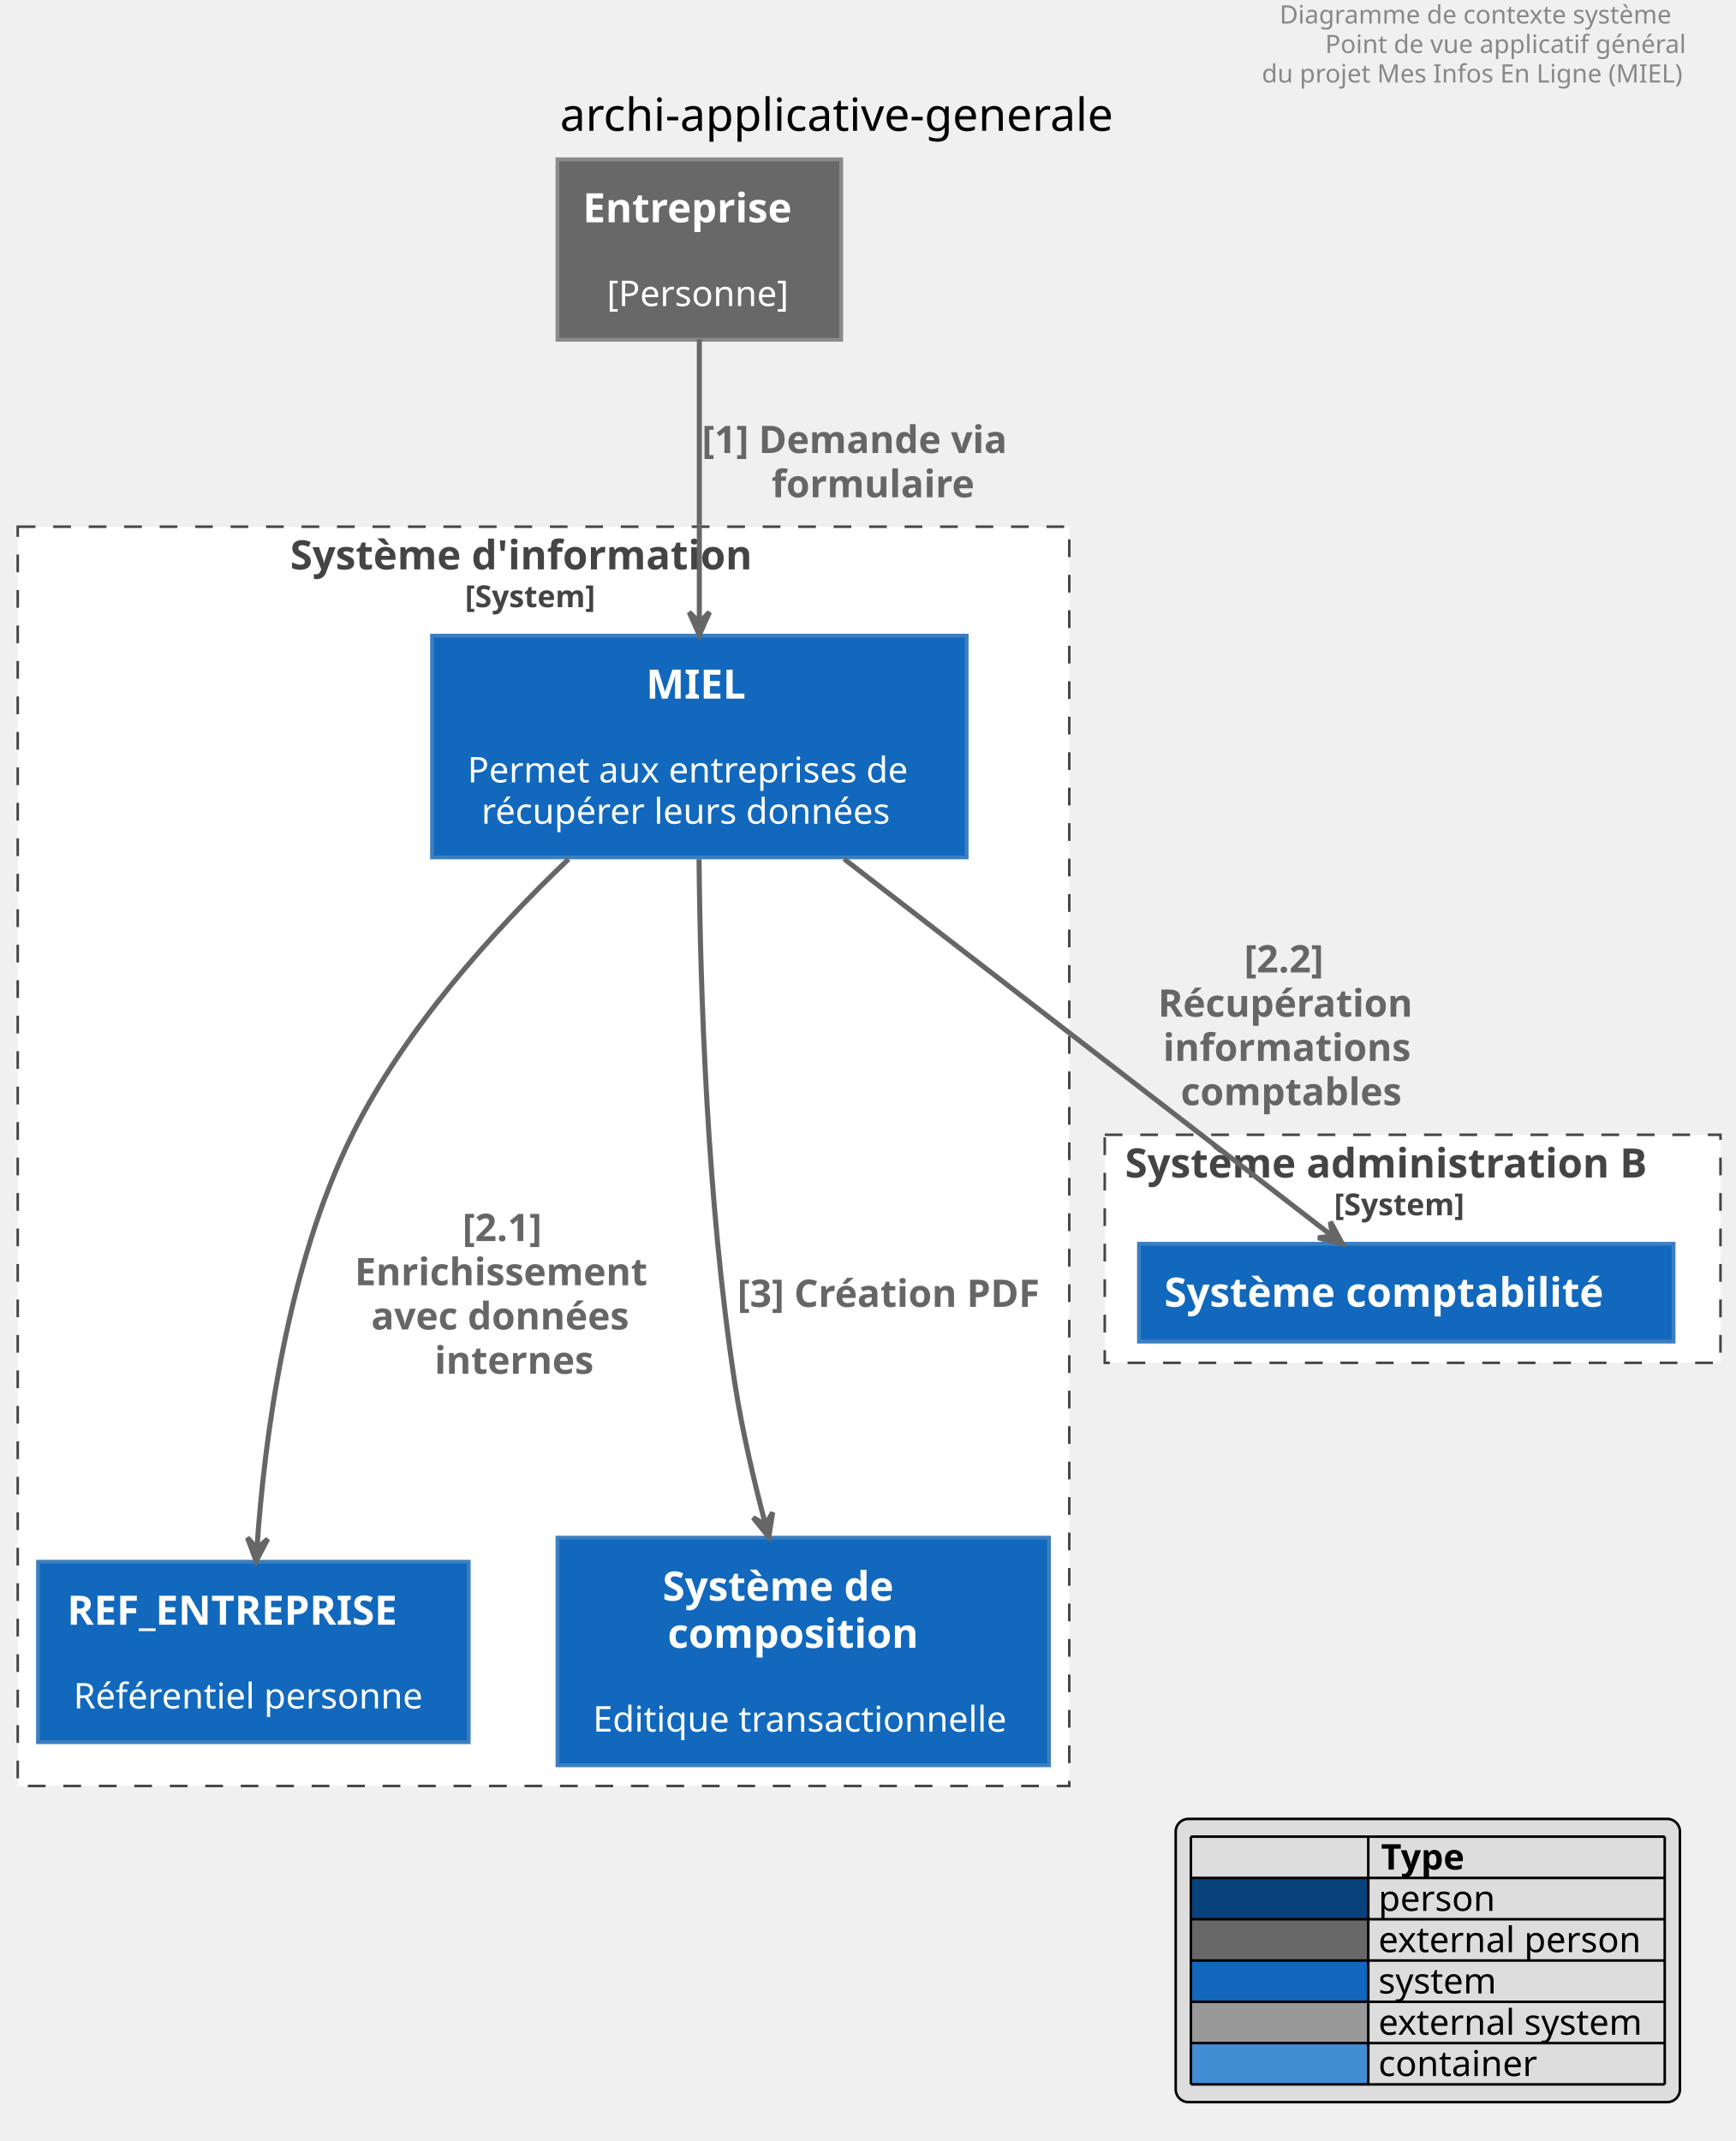
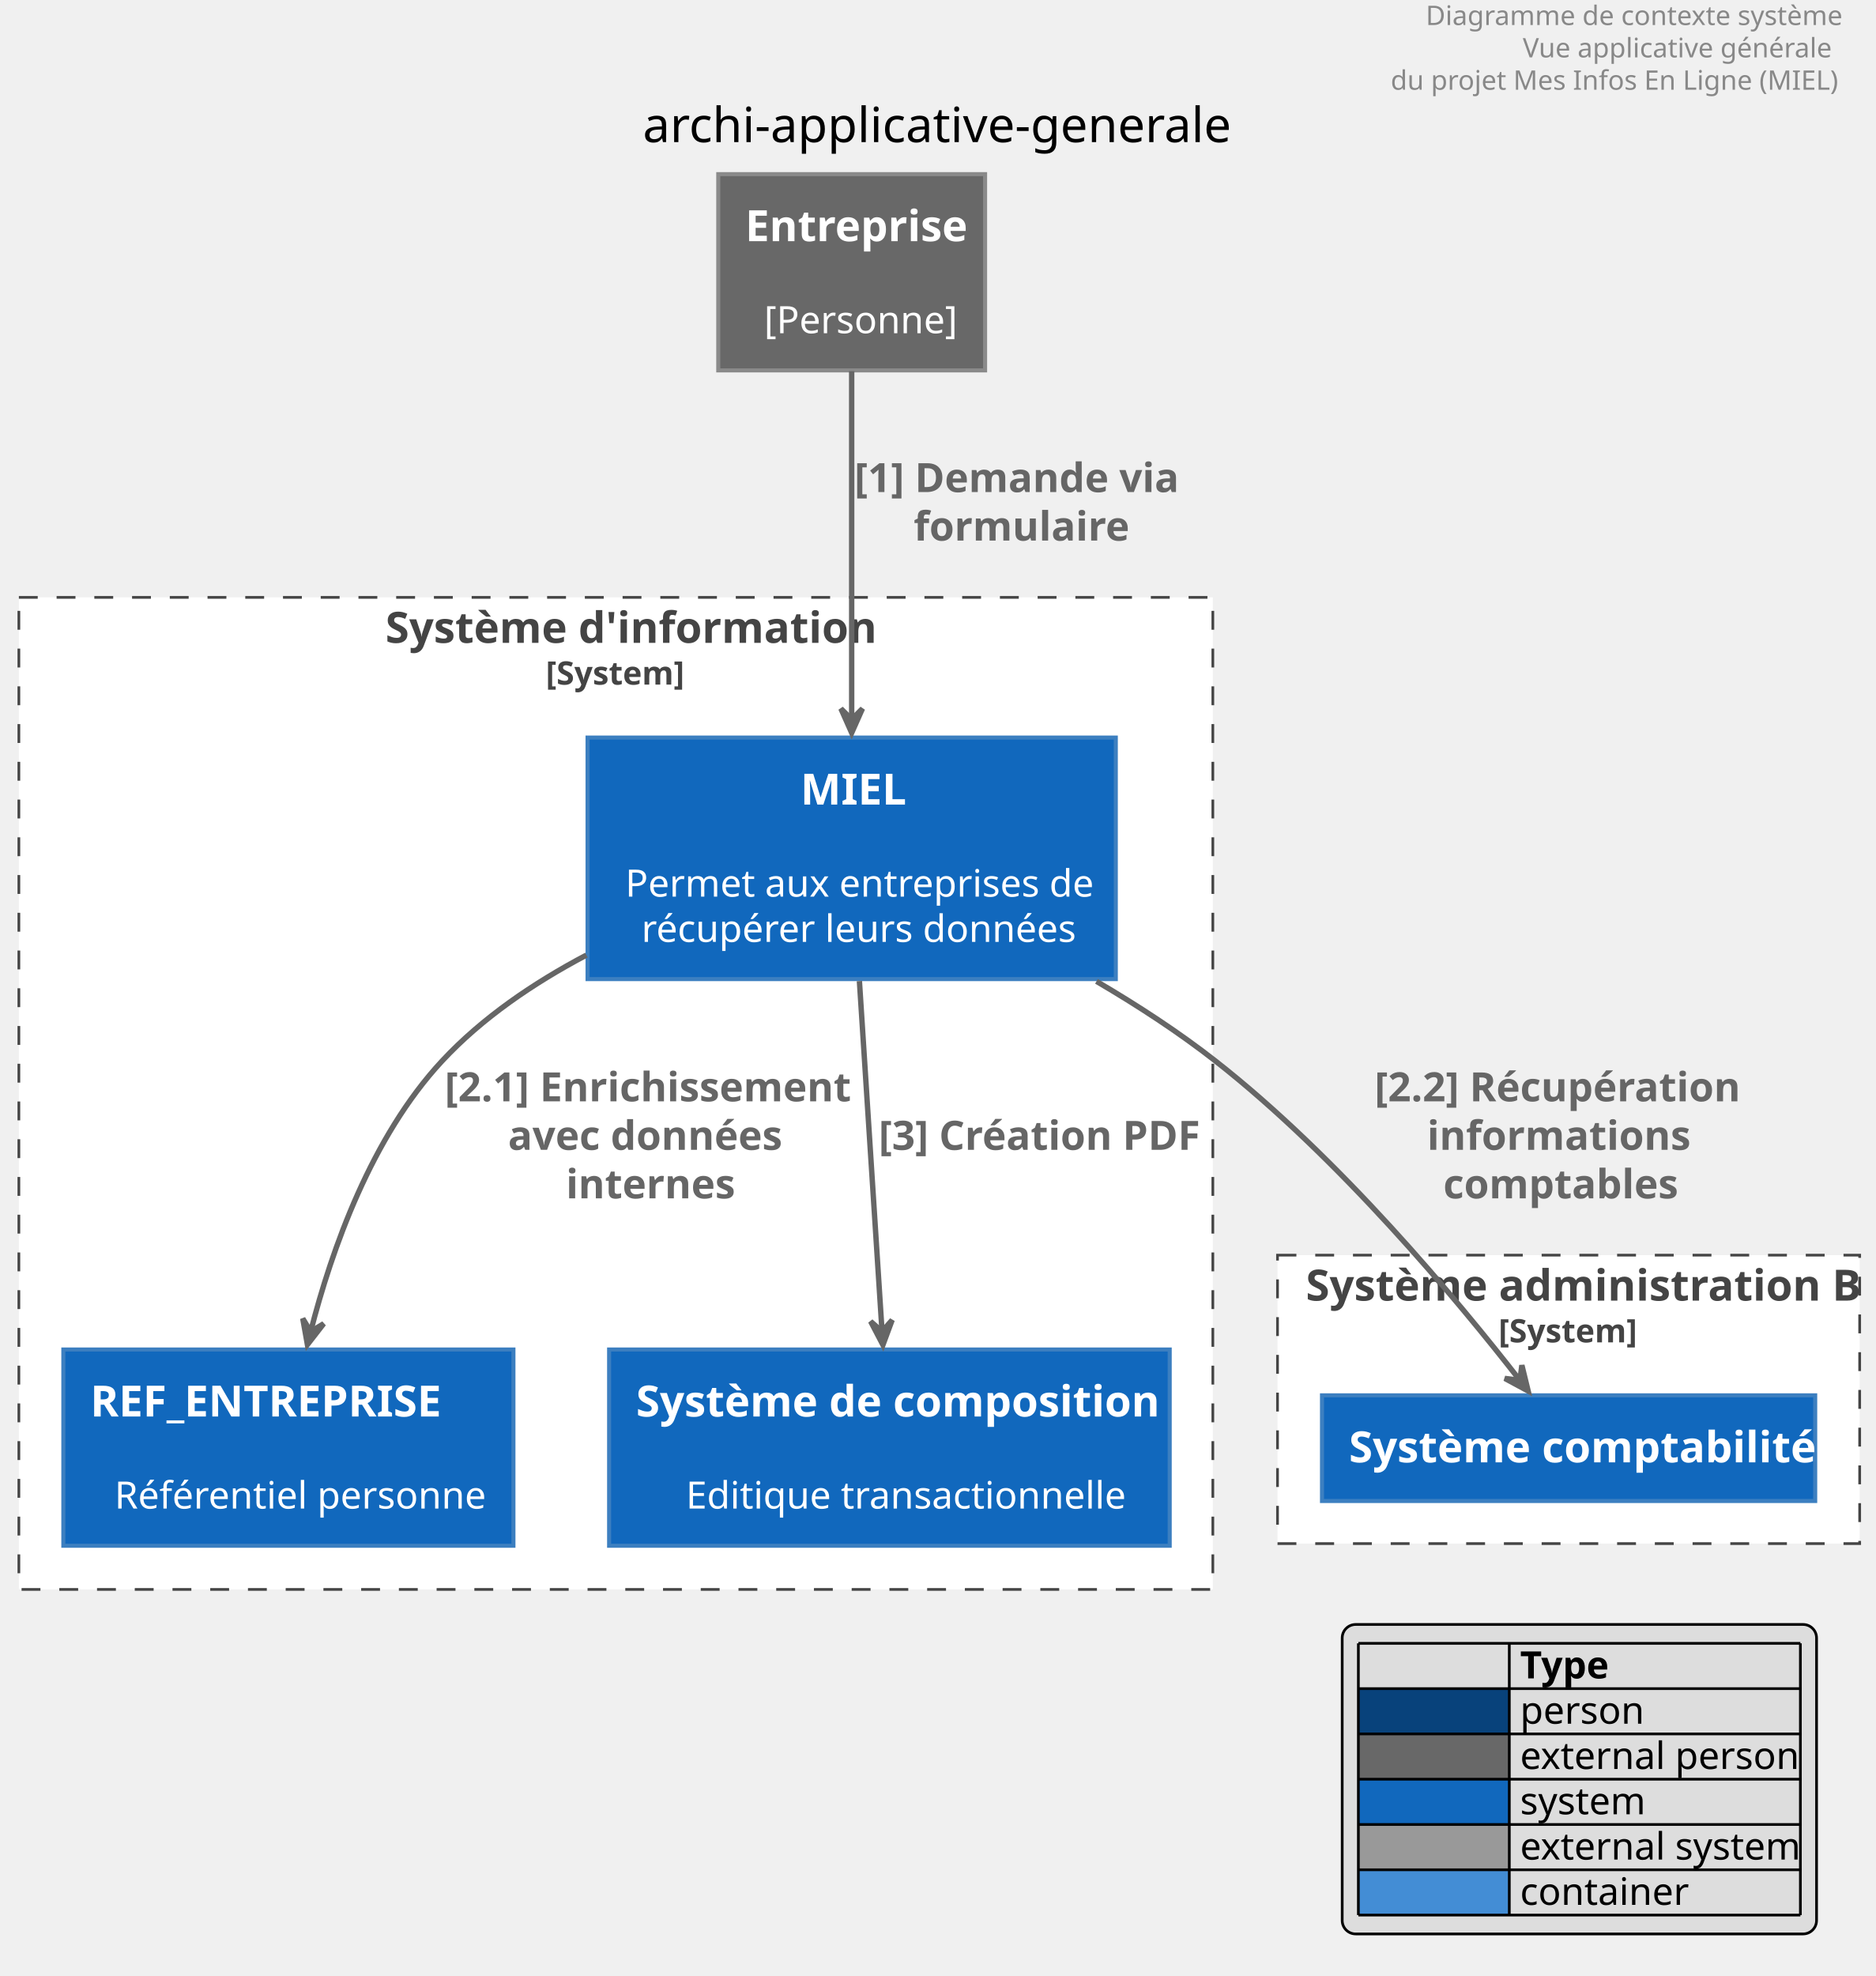
- <svg xmlns="http://www.w3.org/2000/svg" contentScriptType="application/ecmascript" contentStyleType="text/css" height="845px" preserveAspectRatio="none" style="width:685px;height:845px;" version="1.1" viewBox="0 0 685 845" width="685px" zoomAndPan="magnify">
+ <svg xmlns="http://www.w3.org/2000/svg" contentScriptType="application/ecmascript" contentStyleType="text/css" height="733px" preserveAspectRatio="none" style="width:696px;height:733px;" version="1.1" viewBox="0 0 696 733" width="696px" zoomAndPan="magnify">
  <defs />
  <g>
-     <text fill="#888888" font-family="sans-serif" font-size="10" lengthAdjust="spacingAndGlyphs" textLength="164" x="505" y="9.282">Diagramme de contexte système</text>
-     <text fill="#888888" font-family="sans-serif" font-size="10" lengthAdjust="spacingAndGlyphs" textLength="146" x="523" y="20.923">Point de vue applicatif général</text>
-     <text fill="#888888" font-family="sans-serif" font-size="10" lengthAdjust="spacingAndGlyphs" textLength="174" x="498" y="32.563">du projet Mes Infos En Ligne (MIEL)</text>
-     <text fill="#000000" font-family="sans-serif" font-size="18" lengthAdjust="spacingAndGlyphs" textLength="230" x="221" y="51.63">archi-applicative-generale</text>
-     <rect fill="#FFFFFF" height="90" style="stroke: #444444; stroke-width: 1.0; stroke-dasharray: 7.0,7.0;" width="243" x="436" y="447.875" />
-     <text fill="#444444" font-family="sans-serif" font-size="16" font-weight="bold" lengthAdjust="spacingAndGlyphs" textLength="227" x="444" y="464.727">Système administration B</text>
-     <text fill="#444444" font-family="sans-serif" font-size="12" font-weight="bold" lengthAdjust="spacingAndGlyphs" textLength="62" x="526.5" y="479.639">[System]</text>
-     <rect fill="#FFFFFF" height="497" style="stroke: #444444; stroke-width: 1.0; stroke-dasharray: 7.0,7.0;" width="415" x="7" y="207.875" />
-     <text fill="#444444" font-family="sans-serif" font-size="16" font-weight="bold" lengthAdjust="spacingAndGlyphs" textLength="200" x="114.5" y="224.727">Système d'information</text>
-     <text fill="#444444" font-family="sans-serif" font-size="12" font-weight="bold" lengthAdjust="spacingAndGlyphs" textLength="62" x="183.5" y="239.639">[System]</text>
-     <rect fill="#1168BD" height="38.625" style="stroke: #3C7FC0; stroke-width: 1.5;" width="211" x="449.5" y="490.875" />
-     <text fill="#FFFFFF" font-family="sans-serif" font-size="16" font-weight="bold" lengthAdjust="spacingAndGlyphs" textLength="191" x="459.5" y="515.727">Système comptabilité</text>
-     <rect fill="#1168BD" height="87.516" style="stroke: #3C7FC0; stroke-width: 1.5;" width="211" x="170.5" y="250.875" />
-     <text fill="#FFFFFF" font-family="sans-serif" font-size="16" font-weight="bold" lengthAdjust="spacingAndGlyphs" textLength="42" x="255" y="275.727">MIEL</text>
-     <text fill="#FFFFFF" font-family="sans-serif" font-size="14" lengthAdjust="spacingAndGlyphs" textLength="0" x="278" y="292.495" />
-     <text fill="#FFFFFF" font-family="sans-serif" font-size="14" lengthAdjust="spacingAndGlyphs" textLength="183" x="184.5" y="308.792">Permet aux entreprises de</text>
-     <text fill="#FFFFFF" font-family="sans-serif" font-size="14" lengthAdjust="spacingAndGlyphs" textLength="172" x="190" y="325.089">récupérer leurs données</text>
-     <rect fill="#1168BD" height="71.219" style="stroke: #3C7FC0; stroke-width: 1.5;" width="170" x="15" y="616.375" />
-     <text fill="#FFFFFF" font-family="sans-serif" font-size="16" font-weight="bold" lengthAdjust="spacingAndGlyphs" textLength="147" x="26.5" y="641.227">REF_ENTREPRISE</text>
-     <text fill="#FFFFFF" font-family="sans-serif" font-size="14" lengthAdjust="spacingAndGlyphs" textLength="0" x="102" y="657.995" />
-     <text fill="#FFFFFF" font-family="sans-serif" font-size="14" lengthAdjust="spacingAndGlyphs" textLength="146" x="29" y="674.292">Référentiel personne</text>
-     <rect fill="#1168BD" height="89.844" style="stroke: #3C7FC0; stroke-width: 1.5;" width="194" x="220" y="606.875" />
-     <text fill="#FFFFFF" font-family="sans-serif" font-size="16" font-weight="bold" lengthAdjust="spacingAndGlyphs" textLength="105" x="261.5" y="631.727">Système de</text>
-     <text fill="#FFFFFF" font-family="sans-serif" font-size="16" font-weight="bold" lengthAdjust="spacingAndGlyphs" textLength="107" x="263.5" y="650.352">composition</text>
-     <text fill="#FFFFFF" font-family="sans-serif" font-size="14" lengthAdjust="spacingAndGlyphs" textLength="0" x="319" y="667.12" />
-     <text fill="#FFFFFF" font-family="sans-serif" font-size="14" lengthAdjust="spacingAndGlyphs" textLength="170" x="234" y="683.417">Editique transactionnelle</text>
-     <rect fill="#686868" height="71.219" style="stroke: #8A8A8A; stroke-width: 1.5;" width="112" x="220" y="62.875" />
-     <text fill="#FFFFFF" font-family="sans-serif" font-size="16" font-weight="bold" lengthAdjust="spacingAndGlyphs" textLength="92" x="230" y="87.727">Entreprise</text>
-     <text fill="#FFFFFF" font-family="sans-serif" font-size="14" lengthAdjust="spacingAndGlyphs" textLength="0" x="278" y="104.495" />
-     <text fill="#FFFFFF" font-family="sans-serif" font-size="14" lengthAdjust="spacingAndGlyphs" textLength="77" x="239.5" y="120.792">[Personne]</text>
-     <path d="M276,133.96 C276,165.162 276,210.836 276,245.56 " fill="none" id="entreprise-to-ma" style="stroke: #666666; stroke-width: 2.0;" />
-     <polygon fill="#666666" points="276,250.601,280,241.601,276,245.601,272,241.601,276,250.601" style="stroke: #666666; stroke-width: 2.0;" />
-     <text fill="#666666" font-family="sans-serif" font-size="15" font-weight="bold" lengthAdjust="spacingAndGlyphs" textLength="135" x="277" y="178.798">[1] Demande via</text>
-     <text fill="#666666" font-family="sans-serif" font-size="15" font-weight="bold" lengthAdjust="spacingAndGlyphs" textLength="85" x="304.5" y="196.259">formulaire</text>
-     <path d="M224.388,339.068 C194.838,367.229 159.64,406.173 139,447.875 C113.025,500.356 104.311,568.347 101.411,611.05 " fill="none" id="ma-to-ref1" style="stroke: #666666; stroke-width: 2.0;" />
-     <polygon fill="#666666" points="101.086,616.13,105.653,607.404,101.406,611.14,97.67,606.892,101.086,616.13" style="stroke: #666666; stroke-width: 2.0;" />
-     <text fill="#666666" font-family="sans-serif" font-size="15" font-weight="bold" lengthAdjust="spacingAndGlyphs" textLength="40" x="182.5" y="489.798">[2.1]</text>
-     <text fill="#666666" font-family="sans-serif" font-size="15" font-weight="bold" lengthAdjust="spacingAndGlyphs" textLength="125" x="140" y="507.259">Enrichissement</text>
-     <text fill="#666666" font-family="sans-serif" font-size="15" font-weight="bold" lengthAdjust="spacingAndGlyphs" textLength="112" x="146.5" y="524.72">avec données</text>
-     <text fill="#666666" font-family="sans-serif" font-size="15" font-weight="bold" lengthAdjust="spacingAndGlyphs" textLength="67" x="171.5" y="542.181">internes</text>
-     <path d="M333.133,339.005 C391.63,384.188 480.232,452.624 525.745,487.779 " fill="none" id="ma-to-p1" style="stroke: #666666; stroke-width: 2.0;" />
-     <polygon fill="#666666" points="529.747,490.869,525.069,482.202,525.79,487.813,520.179,488.533,529.747,490.869" style="stroke: #666666; stroke-width: 2.0;" />
-     <text fill="#666666" font-family="sans-serif" font-size="15" font-weight="bold" lengthAdjust="spacingAndGlyphs" textLength="40" x="491" y="383.798">[2.2]</text>
-     <text fill="#666666" font-family="sans-serif" font-size="15" font-weight="bold" lengthAdjust="spacingAndGlyphs" textLength="108" x="457" y="401.259">Récupération</text>
-     <text fill="#666666" font-family="sans-serif" font-size="15" font-weight="bold" lengthAdjust="spacingAndGlyphs" textLength="104" x="459" y="418.72">informations</text>
-     <text fill="#666666" font-family="sans-serif" font-size="15" font-weight="bold" lengthAdjust="spacingAndGlyphs" textLength="95" x="466" y="436.181">comptables</text>
-     <path d="M275.888,339.124 C276.356,389.48 278.956,474.052 290,545.875 C292.836,564.318 297.473,584.22 302.11,601.744 " fill="none" id="ma-to-compo" style="stroke: #666666; stroke-width: 2.0;" />
-     <polygon fill="#666666" points="303.416,606.62,304.951,596.891,302.122,601.79,297.223,598.962,303.416,606.62" style="stroke: #666666; stroke-width: 2.0;" />
-     <text fill="#666666" font-family="sans-serif" font-size="15" font-weight="bold" lengthAdjust="spacingAndGlyphs" textLength="136" x="291" y="515.798">[3] Création PDF</text>
-     <rect fill="#DDDDDD" height="111.781" rx="5" ry="5" style="stroke: #000000; stroke-width: 1.0;" width="199" x="464" y="717.875" />
-     <text fill="#000000" font-family="sans-serif" font-size="14" font-weight="bold" lengthAdjust="spacingAndGlyphs" textLength="0" x="540" y="737.87" />
-     <text fill="#000000" font-family="sans-serif" font-size="14" font-weight="bold" lengthAdjust="spacingAndGlyphs" textLength="39" x="545" y="737.87">Type</text>
-     <rect fill="#08427B" height="16.297" style="stroke: none; stroke-width: 1.0;" width="70" x="470" y="741.172" />
-     <text fill="#000000" font-family="sans-serif" font-size="14" lengthAdjust="spacingAndGlyphs" textLength="0" x="494" y="754.167" />
-     <text fill="#000000" font-family="sans-serif" font-size="14" lengthAdjust="spacingAndGlyphs" textLength="49" x="544" y="754.167">person</text>
-     <rect fill="#686868" height="16.297" style="stroke: none; stroke-width: 1.0;" width="70" x="470" y="757.469" />
-     <text fill="#000000" font-family="sans-serif" font-size="14" lengthAdjust="spacingAndGlyphs" textLength="0" x="494" y="770.464" />
-     <text fill="#000000" font-family="sans-serif" font-size="14" lengthAdjust="spacingAndGlyphs" textLength="108" x="544" y="770.464">external person</text>
-     <rect fill="#1168BD" height="16.297" style="stroke: none; stroke-width: 1.0;" width="70" x="470" y="773.766" />
-     <text fill="#000000" font-family="sans-serif" font-size="14" lengthAdjust="spacingAndGlyphs" textLength="0" x="482" y="786.761" />
-     <text fill="#000000" font-family="sans-serif" font-size="14" lengthAdjust="spacingAndGlyphs" textLength="50" x="544" y="786.761">system</text>
-     <rect fill="#999999" height="16.297" style="stroke: none; stroke-width: 1.0;" width="70" x="470" y="790.062" />
-     <text fill="#000000" font-family="sans-serif" font-size="14" lengthAdjust="spacingAndGlyphs" textLength="0" x="494" y="803.058" />
-     <text fill="#000000" font-family="sans-serif" font-size="14" lengthAdjust="spacingAndGlyphs" textLength="109" x="544" y="803.058">external system</text>
-     <rect fill="#438DD5" height="16.297" style="stroke: none; stroke-width: 1.0;" width="70" x="470" y="806.359" />
-     <text fill="#000000" font-family="sans-serif" font-size="14" lengthAdjust="spacingAndGlyphs" textLength="0" x="482" y="819.355" />
-     <text fill="#000000" font-family="sans-serif" font-size="14" lengthAdjust="spacingAndGlyphs" textLength="65" x="544" y="819.355">container</text>
-     <line style="stroke: #000000; stroke-width: 1.0;" x1="470" x2="657" y1="724.875" y2="724.875" />
-     <line style="stroke: #000000; stroke-width: 1.0;" x1="470" x2="657" y1="741.172" y2="741.172" />
-     <line style="stroke: #000000; stroke-width: 1.0;" x1="470" x2="657" y1="757.469" y2="757.469" />
-     <line style="stroke: #000000; stroke-width: 1.0;" x1="470" x2="657" y1="773.766" y2="773.766" />
-     <line style="stroke: #000000; stroke-width: 1.0;" x1="470" x2="657" y1="790.062" y2="790.062" />
-     <line style="stroke: #000000; stroke-width: 1.0;" x1="470" x2="657" y1="806.359" y2="806.359" />
-     <line style="stroke: #000000; stroke-width: 1.0;" x1="470" x2="657" y1="822.656" y2="822.656" />
-     <line style="stroke: #000000; stroke-width: 1.0;" x1="470" x2="470" y1="724.875" y2="822.656" />
-     <line style="stroke: #000000; stroke-width: 1.0;" x1="540" x2="540" y1="724.875" y2="822.656" />
-     <line style="stroke: #000000; stroke-width: 1.0;" x1="657" x2="657" y1="724.875" y2="822.656" />
+     <text fill="#888888" font-family="sans-serif" font-size="10" lengthAdjust="spacing" textLength="151" x="529" y="9.29">Diagramme de contexte système</text>
+     <text fill="#888888" font-family="sans-serif" font-size="10" lengthAdjust="spacing" textLength="115" x="565" y="21.29">Vue applicative générale</text>
+     <text fill="#888888" font-family="sans-serif" font-size="10" lengthAdjust="spacing" textLength="167" x="516" y="33.29">du projet Mes Infos En Ligne (MIEL)</text>
+     <text fill="#000000" font-family="sans-serif" font-size="18" lengthAdjust="spacing" textLength="206" x="238.5" y="52.722">archi-applicative-generale</text>
+     <rect fill="#FFFFFF" height="107" style="stroke:#444444;stroke-width:1.0;stroke-dasharray:7.0,7.0;" width="216" x="474" y="465.6" />
+     <text fill="#444444" font-family="sans-serif" font-size="16" font-weight="bold" lengthAdjust="spacing" textLength="195" x="484.5" y="482.464">Système administration B</text>
+     <text fill="#444444" font-family="sans-serif" font-size="12" font-weight="bold" lengthAdjust="spacing" textLength="52" x="556" y="497.948">[System]</text>
+     <rect fill="#FFFFFF" height="368" style="stroke:#444444;stroke-width:1.0;stroke-dasharray:7.0,7.0;" width="443" x="7" y="221.6" />
+     <text fill="#444444" font-family="sans-serif" font-size="16" font-weight="bold" lengthAdjust="spacing" textLength="171" x="143" y="238.464">Système d'information</text>
+     <text fill="#444444" font-family="sans-serif" font-size="12" font-weight="bold" lengthAdjust="spacing" textLength="52" x="202.5" y="253.948">[System]</text>
+     <rect fill="#1168BD" height="39.2" style="stroke:#3C7FC0;stroke-width:1.5;" width="183" x="490.5" y="517.6" />
+     <text fill="#FFFFFF" font-family="sans-serif" font-size="16" font-weight="bold" lengthAdjust="spacing" textLength="163" x="500.5" y="542.464">Système comptabilité</text>
+     <rect fill="#1168BD" height="89.6" style="stroke:#3C7FC0;stroke-width:1.5;" width="196" x="218" y="273.6" />
+     <text fill="#FFFFFF" font-family="sans-serif" font-size="16" font-weight="bold" lengthAdjust="spacing" textLength="38" x="297" y="298.464">MIEL</text>
+     <text fill="#FFFFFF" font-family="sans-serif" font-size="14" lengthAdjust="spacing" textLength="0" x="318" y="315.806" />
+     <text fill="#FFFFFF" font-family="sans-serif" font-size="14" lengthAdjust="spacing" textLength="168" x="232" y="332.606">Permet aux entreprises de</text>
+     <text fill="#FFFFFF" font-family="sans-serif" font-size="14" lengthAdjust="spacing" textLength="156" x="238" y="349.406">récupérer leurs données</text>
+     <rect fill="#1168BD" height="72.8" style="stroke:#3C7FC0;stroke-width:1.5;" width="167" x="23.5" y="500.6" />
+     <text fill="#FFFFFF" font-family="sans-serif" font-size="16" font-weight="bold" lengthAdjust="spacing" textLength="147" x="33.5" y="525.464">REF_ENTREPRISE</text>
+     <text fill="#FFFFFF" font-family="sans-serif" font-size="14" lengthAdjust="spacing" textLength="0" x="109" y="542.806" />
+     <text fill="#FFFFFF" font-family="sans-serif" font-size="14" lengthAdjust="spacing" textLength="133" x="42.5" y="559.606">Référentiel personne</text>
+     <rect fill="#1168BD" height="72.8" style="stroke:#3C7FC0;stroke-width:1.5;" width="208" x="226" y="500.6" />
+     <text fill="#FFFFFF" font-family="sans-serif" font-size="16" font-weight="bold" lengthAdjust="spacing" textLength="188" x="236" y="525.464">Système de composition</text>
+     <text fill="#FFFFFF" font-family="sans-serif" font-size="14" lengthAdjust="spacing" textLength="0" x="332" y="542.806" />
+     <text fill="#FFFFFF" font-family="sans-serif" font-size="14" lengthAdjust="spacing" textLength="155" x="254.5" y="559.606">Editique transactionnelle</text>
+     <rect fill="#686868" height="72.8" style="stroke:#8A8A8A;stroke-width:1.5;" width="99" x="266.5" y="64.6" />
+     <text fill="#FFFFFF" font-family="sans-serif" font-size="16" font-weight="bold" lengthAdjust="spacing" textLength="79" x="276.5" y="89.464">Entreprise</text>
+     <text fill="#FFFFFF" font-family="sans-serif" font-size="14" lengthAdjust="spacing" textLength="0" x="318" y="106.806" />
+     <text fill="#FFFFFF" font-family="sans-serif" font-size="14" lengthAdjust="spacing" textLength="69" x="283.5" y="123.606">[Personne]</text>
+     <path d="M316,137.69 C316,172.98 316,227.38 316,267.13 " fill="none" id="entreprise-to-ma" style="stroke:#666666;stroke-width:2.0;" />
+     <polygon fill="#666666" points="316,271.86,320,262.86,316,266.86,312,262.86,316,271.86" style="stroke:#666666;stroke-width:2.0;" />
+     <text fill="#666666" font-family="sans-serif" font-size="15" font-weight="bold" lengthAdjust="spacing" textLength="112" x="317" y="182.535">[1] Demande via</text>
+     <text fill="#666666" font-family="sans-serif" font-size="15" font-weight="bold" lengthAdjust="spacing" textLength="72" x="339" y="200.535">formulaire</text>
+     <path d="M217.58,354.3 C197.99,364.63 178.89,377.59 164,393.6 C137.89,421.68 123.12,463.22 115.2,494.21 " fill="none" id="ma-to-ref1" style="stroke:#666666;stroke-width:2.0;" />
+     <polygon fill="#666666" points="114.06,498.8,120.102,491.022,115.259,493.946,112.335,489.103,114.06,498.8" style="stroke:#666666;stroke-width:2.0;" />
+     <text fill="#666666" font-family="sans-serif" font-size="15" font-weight="bold" lengthAdjust="spacing" textLength="143" x="165" y="408.535">[2.1] Enrichissement</text>
+     <text fill="#666666" font-family="sans-serif" font-size="15" font-weight="bold" lengthAdjust="spacing" textLength="96" x="188.5" y="426.535">avec données</text>
+     <text fill="#666666" font-family="sans-serif" font-size="15" font-weight="bold" lengthAdjust="spacing" textLength="57" x="210" y="444.535">internes</text>
+     <path d="M406.83,364.03 C422.13,373 437.43,382.97 451,393.6 C496.77,429.45 540.5,481.92 564.05,512.18 " fill="none" id="ma-to-p1" style="stroke:#666666;stroke-width:2.0;" />
+     <polygon fill="#666666" points="567,516,564.663,506.432,563.943,512.043,558.332,511.323,567,516" style="stroke:#666666;stroke-width:2.0;" />
+     <text fill="#666666" font-family="sans-serif" font-size="15" font-weight="bold" lengthAdjust="spacing" textLength="128" x="510" y="408.535">[2.2] Récupération</text>
+     <text fill="#666666" font-family="sans-serif" font-size="15" font-weight="bold" lengthAdjust="spacing" textLength="89" x="529.5" y="426.535">informations</text>
+     <text fill="#666666" font-family="sans-serif" font-size="15" font-weight="bold" lengthAdjust="spacing" textLength="81" x="535.5" y="444.535">comptables</text>
+     <path d="M318.87,363.93 C321.33,402.06 324.86,456.66 327.28,494.09 " fill="none" id="ma-to-compo" style="stroke:#666666;stroke-width:2.0;" />
+     <polygon fill="#666666" points="327.59,498.9,331.016,489.666,327.275,493.91,323.032,490.169,327.59,498.9" style="stroke:#666666;stroke-width:2.0;" />
+     <text fill="#666666" font-family="sans-serif" font-size="15" font-weight="bold" lengthAdjust="spacing" textLength="116" x="326" y="426.535">[3] Création PDF</text>
+     <rect fill="#DDDDDD" height="114.8" rx="5" ry="5" style="stroke:#000000;stroke-width:1.0;" width="176" x="498" y="602.6" />
+     <text fill="#000000" font-family="sans-serif" font-size="14" font-weight="bold" lengthAdjust="spacing" textLength="0" x="560" y="622.606" />
+     <text fill="#000000" font-family="sans-serif" font-size="14" font-weight="bold" lengthAdjust="spacing" textLength="34" x="564" y="622.606">Type</text>
+     <rect fill="#08427B" height="16.8" style="stroke:none;stroke-width:1.0;" width="56" x="504" y="626.4" />
+     <text fill="#000000" font-family="sans-serif" font-size="14" lengthAdjust="spacing" textLength="0" x="528" y="639.406" />
+     <text fill="#000000" font-family="sans-serif" font-size="14" lengthAdjust="spacing" textLength="44" x="564" y="639.406">person</text>
+     <rect fill="#686868" height="16.8" style="stroke:none;stroke-width:1.0;" width="56" x="504" y="643.2" />
+     <text fill="#000000" font-family="sans-serif" font-size="14" lengthAdjust="spacing" textLength="0" x="528" y="656.206" />
+     <text fill="#000000" font-family="sans-serif" font-size="14" lengthAdjust="spacing" textLength="99" x="564" y="656.206">external person</text>
+     <rect fill="#1168BD" height="16.8" style="stroke:none;stroke-width:1.0;" width="56" x="504" y="660" />
+     <text fill="#000000" font-family="sans-serif" font-size="14" lengthAdjust="spacing" textLength="0" x="516" y="673.006" />
+     <text fill="#000000" font-family="sans-serif" font-size="14" lengthAdjust="spacing" textLength="45" x="564" y="673.006">system</text>
+     <rect fill="#999999" height="16.8" style="stroke:none;stroke-width:1.0;" width="56" x="504" y="676.799" />
+     <text fill="#000000" font-family="sans-serif" font-size="14" lengthAdjust="spacing" textLength="0" x="528" y="689.806" />
+     <text fill="#000000" font-family="sans-serif" font-size="14" lengthAdjust="spacing" textLength="100" x="564" y="689.806">external system</text>
+     <rect fill="#438DD5" height="16.8" style="stroke:none;stroke-width:1.0;" width="56" x="504" y="693.6" />
+     <text fill="#000000" font-family="sans-serif" font-size="14" lengthAdjust="spacing" textLength="0" x="516" y="706.605" />
+     <text fill="#000000" font-family="sans-serif" font-size="14" lengthAdjust="spacing" textLength="59" x="564" y="706.605">container</text>
+     <line style="stroke:#000000;stroke-width:1.0;" x1="504" x2="668" y1="609.6" y2="609.6" />
+     <line style="stroke:#000000;stroke-width:1.0;" x1="504" x2="668" y1="626.4" y2="626.4" />
+     <line style="stroke:#000000;stroke-width:1.0;" x1="504" x2="668" y1="643.2" y2="643.2" />
+     <line style="stroke:#000000;stroke-width:1.0;" x1="504" x2="668" y1="660" y2="660" />
+     <line style="stroke:#000000;stroke-width:1.0;" x1="504" x2="668" y1="676.799" y2="676.799" />
+     <line style="stroke:#000000;stroke-width:1.0;" x1="504" x2="668" y1="693.6" y2="693.6" />
+     <line style="stroke:#000000;stroke-width:1.0;" x1="504" x2="668" y1="710.399" y2="710.399" />
+     <line style="stroke:#000000;stroke-width:1.0;" x1="504" x2="504" y1="609.6" y2="710.399" />
+     <line style="stroke:#000000;stroke-width:1.0;" x1="560" x2="560" y1="609.6" y2="710.399" />
+     <line style="stroke:#000000;stroke-width:1.0;" x1="668" x2="668" y1="609.6" y2="710.399" />
  </g>
</svg>
